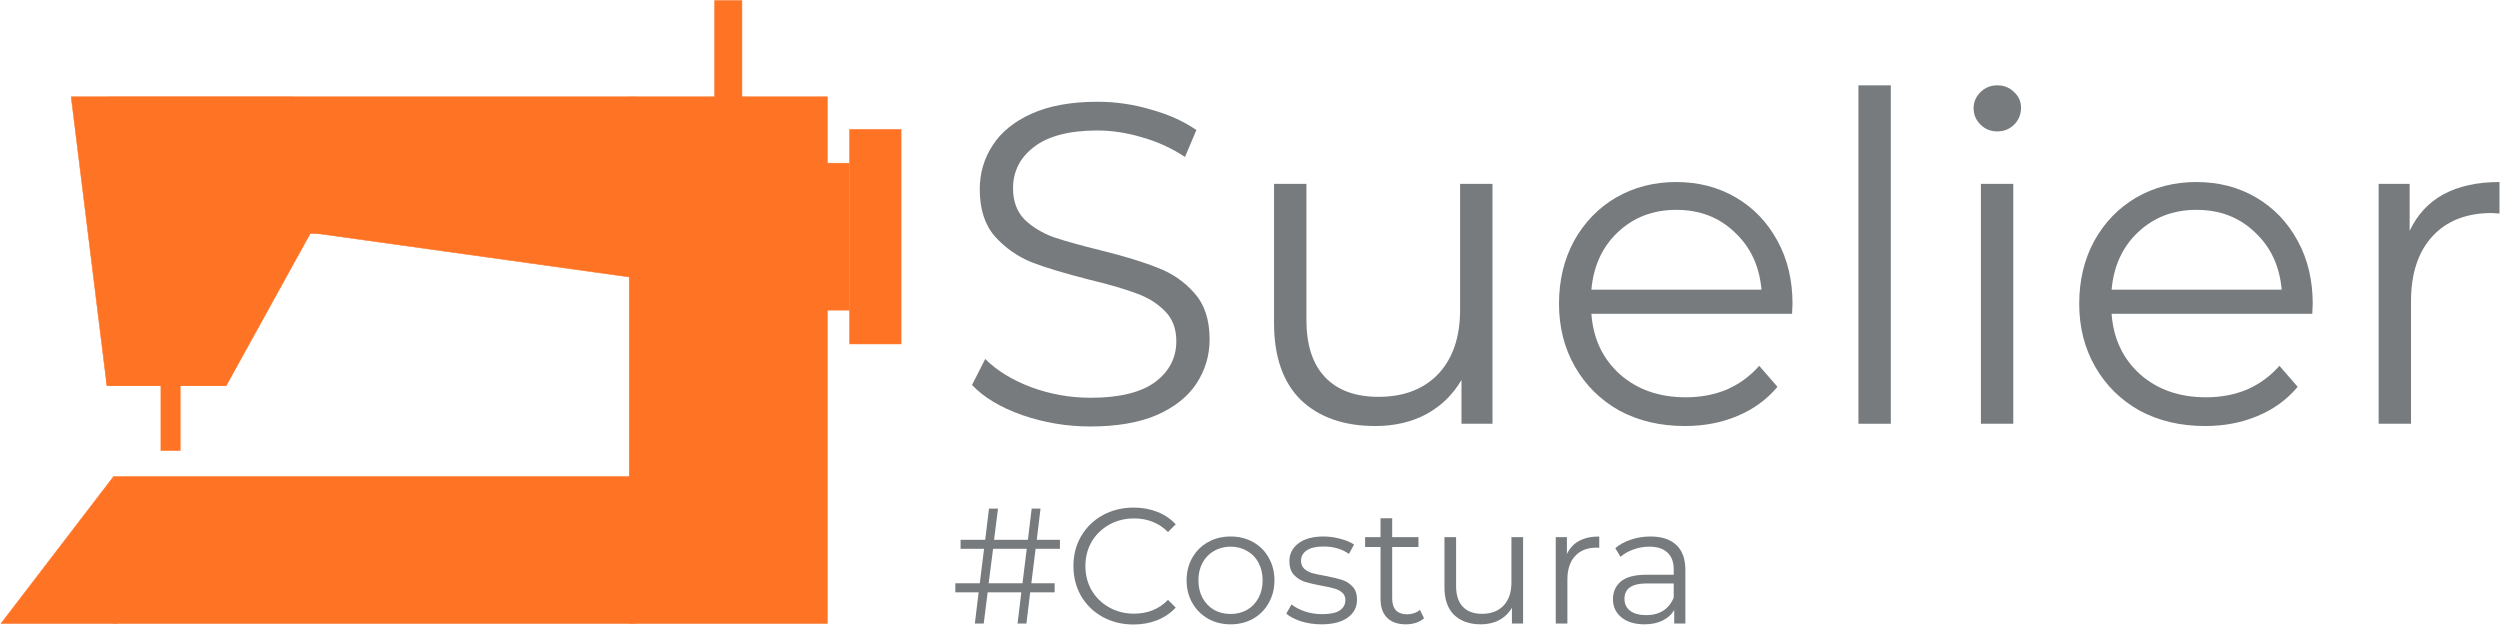
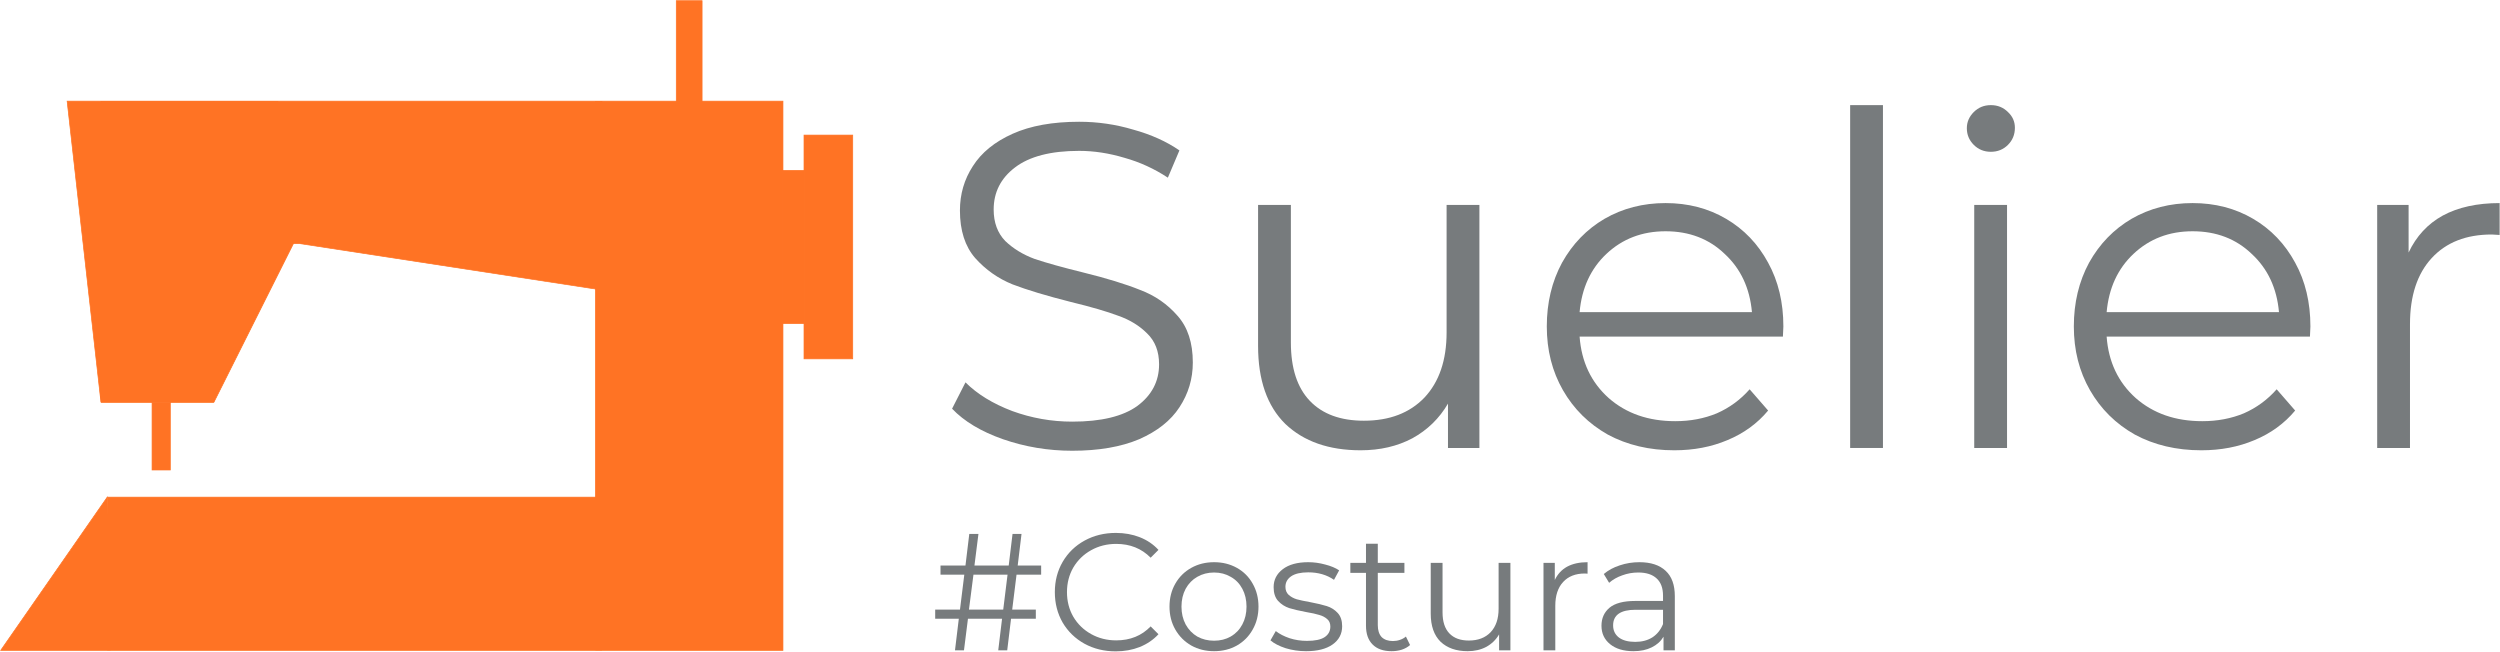
- <svg xmlns="http://www.w3.org/2000/svg" width="4908" height="1226" viewBox="0 0 4908 1226" fill="none">
-   <path d="M1624.26 190.073H1235.3V1224.07H1624.26V190.073Z" fill="#FF7324" />
-   <path d="M1768.98 253.973H1667.92V675.229H1768.98V253.973Z" fill="#FF7324" />
-   <path d="M444.043 190.073H209.901V757.146H444.043V190.073Z" fill="#FF7324" />
-   <path d="M1248.89 935.569H222.982V1224.07H1248.89V935.569Z" fill="#FF7324" />
-   <path d="M1248.89 190.073H444.043L444.044 458.437H1248.89V190.073Z" fill="#FF7324" />
-   <path d="M353.763 756.855H315.886V884.508H353.763V756.855Z" fill="#FF7324" />
-   <path d="M1667.92 320.352H1623.33V608.849H1667.92V320.352Z" fill="#FF7324" />
-   <path d="M1456.54 1H1403.03V594.041H1456.54V1Z" fill="#FF7324" />
-   <path d="M229.858 1224.07H2L222.979 935.569L229.858 1224.07Z" fill="#FF7324" />
-   <path d="M609.057 458.364L444.043 757.146H209.901L139.753 190.073H576.53L609.057 458.364Z" fill="#FF7324" />
-   <path d="M622.64 458.364L1248.89 545.679L1245.41 394.902L622.64 458.364Z" fill="#FF7324" />
-   <path d="M444.043 190.073H209.901V757.146M444.043 190.073V757.146M444.043 190.073H1248.89V458.437H444.044L444.043 190.073ZM444.043 757.146H209.901M444.043 757.146L609.057 458.364L576.53 190.073H139.753L209.901 757.146M1235.3 190.073H1624.26V1224.07H1235.3V190.073ZM1667.92 253.973H1768.98V675.229H1667.92V253.973ZM222.982 935.569H1248.89V1224.07H222.982V935.569ZM315.886 756.855H353.763V884.508H315.886V756.855ZM1623.33 320.352H1667.92V608.849H1623.33V320.352ZM1403.03 1H1456.54V594.041H1403.03V1ZM229.858 1224.07H2L222.979 935.569L229.858 1224.07ZM622.64 458.364L1248.89 545.679L1245.41 394.902L622.64 458.364Z" stroke="#FF7324" />
-   <path d="M2141.02 837.269C2094.46 837.269 2049.7 829.808 2006.72 814.885C1964.34 799.962 1931.51 780.264 1908.23 755.791L1934.19 704.755C1956.88 727.438 1987.02 745.942 2024.62 760.268C2062.23 773.997 2101.03 780.861 2141.02 780.861C2197.13 780.861 2239.21 770.714 2267.27 750.419C2295.32 729.527 2309.35 702.666 2309.35 669.836C2309.35 644.766 2301.59 624.77 2286.07 609.847C2271.15 594.924 2252.64 583.583 2230.56 575.823C2208.47 567.466 2177.73 558.513 2138.34 548.962C2091.18 537.024 2053.57 525.683 2025.52 514.938C1997.47 503.597 1973.29 486.585 1953 463.903C1933.3 441.22 1923.45 410.479 1923.45 371.68C1923.45 340.044 1931.81 311.393 1948.52 285.726C1965.23 259.462 1990.9 238.57 2025.52 223.05C2060.14 207.53 2103.12 199.771 2154.45 199.771C2190.27 199.771 2225.19 204.844 2259.21 214.992C2293.83 224.542 2323.68 237.973 2348.75 255.283L2326.36 308.11C2300.1 290.799 2272.04 277.966 2242.2 269.609C2212.35 260.655 2183.1 256.179 2154.45 256.179C2099.54 256.179 2058.05 266.923 2030 288.412C2002.54 309.303 1988.81 336.463 1988.81 369.89C1988.81 394.96 1996.27 415.255 2011.19 430.774C2026.71 445.697 2045.82 457.337 2068.5 465.694C2091.78 473.453 2122.82 482.109 2161.62 491.659C2207.58 503 2244.59 514.342 2272.64 525.683C2301.29 536.427 2325.47 553.141 2345.16 575.823C2364.86 597.909 2374.71 628.053 2374.71 666.255C2374.71 697.891 2366.06 726.841 2348.75 753.105C2332.03 778.772 2306.07 799.365 2270.85 814.885C2235.63 829.808 2192.36 837.269 2141.02 837.269Z" fill="#777B7D" />
-   <path d="M2930.05 360.936V831.897H2869.16V745.942C2852.45 774.594 2829.47 796.978 2800.22 813.094C2770.97 828.614 2737.54 836.374 2699.94 836.374C2638.46 836.374 2589.81 819.362 2553.99 785.338C2518.78 750.717 2501.17 700.279 2501.17 634.022V360.936H2564.74V627.754C2564.74 677.298 2576.98 714.903 2601.45 740.57C2625.92 766.237 2660.84 779.071 2706.21 779.071C2755.75 779.071 2794.85 764.148 2823.5 734.302C2852.15 703.86 2866.48 661.778 2866.48 608.056V360.936H2930.05Z" fill="#777B7D" />
-   <path d="M3518.17 616.115H3124.21C3127.79 665.061 3146.59 704.755 3180.62 735.198C3214.64 765.043 3257.62 779.966 3309.55 779.966C3338.8 779.966 3365.66 774.892 3390.13 764.745C3414.6 754 3435.79 738.481 3453.7 718.186L3489.52 759.373C3468.62 784.443 3442.36 803.544 3410.72 816.676C3379.68 829.808 3345.36 836.374 3307.76 836.374C3259.41 836.374 3216.43 826.226 3178.82 805.931C3141.82 785.04 3112.87 756.388 3091.97 719.977C3071.08 683.565 3060.64 642.378 3060.64 596.417C3060.64 550.455 3070.49 509.268 3090.18 472.856C3110.48 436.445 3137.94 408.092 3172.56 387.797C3207.78 367.502 3247.17 357.355 3290.75 357.355C3334.32 357.355 3373.42 367.502 3408.04 387.797C3442.66 408.092 3469.82 436.445 3489.52 472.856C3509.21 508.671 3519.06 549.858 3519.06 596.417L3518.17 616.115ZM3290.75 411.972C3245.38 411.972 3207.18 426.596 3176.14 455.845C3145.7 484.496 3128.39 522.101 3124.21 568.66H3458.18C3454 522.101 3436.39 484.496 3405.35 455.845C3374.91 426.596 3336.71 411.972 3290.75 411.972Z" fill="#777B7D" />
-   <path d="M3648.46 167.538H3712.03V831.897H3648.46V167.538Z" fill="#777B7D" />
-   <path d="M3888.91 360.936H3952.48V831.897H3888.91V360.936ZM3921.14 257.969C3908.01 257.969 3896.97 253.492 3888.02 244.539C3879.06 235.585 3874.59 224.841 3874.59 212.306C3874.59 200.368 3879.06 189.922 3888.02 180.968C3896.97 172.014 3908.01 167.538 3921.14 167.538C3934.28 167.538 3945.32 172.014 3954.27 180.968C3963.23 189.325 3967.7 199.472 3967.7 211.41C3967.7 224.542 3963.23 235.585 3954.27 244.539C3945.32 253.492 3934.28 257.969 3921.14 257.969Z" fill="#777B7D" />
-   <path d="M4539.44 616.115H4145.48C4149.06 665.061 4167.87 704.755 4201.89 735.198C4235.91 765.043 4278.89 779.966 4330.82 779.966C4360.07 779.966 4386.93 774.892 4411.4 764.745C4435.88 754 4457.07 738.481 4474.98 718.186L4510.79 759.373C4489.9 784.443 4463.63 803.544 4432 816.676C4400.96 829.808 4366.64 836.374 4329.03 836.374C4280.68 836.374 4237.7 826.226 4200.1 805.931C4163.09 785.04 4134.14 756.388 4113.25 719.977C4092.36 683.565 4081.91 642.378 4081.91 596.417C4081.91 550.455 4091.76 509.268 4111.46 472.856C4131.75 436.445 4159.21 408.092 4193.83 387.797C4229.05 367.502 4268.44 357.355 4312.02 357.355C4355.59 357.355 4394.69 367.502 4429.31 387.797C4463.93 408.092 4491.09 436.445 4510.79 472.856C4530.49 508.671 4540.34 549.858 4540.34 596.417L4539.44 616.115ZM4312.02 411.972C4266.65 411.972 4228.45 426.596 4197.41 455.845C4166.97 484.496 4149.66 522.101 4145.48 568.66H4479.45C4475.27 522.101 4457.66 484.496 4426.63 455.845C4396.18 426.596 4357.98 411.972 4312.02 411.972Z" fill="#777B7D" />
-   <path d="M4730.62 453.158C4745.54 421.522 4767.62 397.646 4796.87 381.529C4826.72 365.413 4863.43 357.355 4907 357.355V419.135L4891.78 418.239C4842.24 418.239 4803.44 433.46 4775.38 463.903C4747.33 494.345 4733.3 537.024 4733.3 591.94V831.897H4669.73V360.936H4730.62V453.158Z" fill="#777B7D" />
-   <path d="M2033.11 1077.41L2024.73 1145.1H2070.5V1162.82H2022.48L2015.06 1224.07H1997.66L2005.07 1162.82H1938.99L1931.26 1224.07H1913.85L1921.26 1162.82H1875.49V1145.1H1923.52L1931.9 1077.41H1885.81V1059.68H1934.16L1941.57 998.434H1959.3L1951.56 1059.68H2017.96L2025.38 998.434H2042.78L2035.37 1059.68H2080.82V1077.41H2033.11ZM2015.71 1077.41H1949.63L1940.93 1145.1H2007.33L2015.71 1077.41Z" fill="#777B7D" />
-   <path d="M2225.32 1226C2202.97 1226 2182.77 1221.06 2164.72 1211.17C2146.88 1201.29 2132.81 1187.64 2122.49 1170.24C2112.39 1152.62 2107.34 1132.95 2107.34 1111.25C2107.34 1089.55 2112.39 1069.99 2122.49 1052.59C2132.81 1034.97 2146.99 1021.21 2165.04 1011.33C2183.09 1001.44 2203.29 996.501 2225.64 996.501C2242.4 996.501 2257.87 999.294 2272.05 1004.88C2286.24 1010.47 2298.27 1018.63 2308.15 1029.38L2293 1044.53C2275.38 1026.69 2253.14 1017.77 2226.28 1017.77C2208.45 1017.77 2192.22 1021.86 2177.61 1030.02C2163 1038.19 2151.5 1049.36 2143.12 1063.55C2134.96 1077.73 2130.87 1093.63 2130.87 1111.25C2130.87 1128.87 2134.96 1144.77 2143.12 1158.96C2151.5 1173.14 2163 1184.31 2177.61 1192.48C2192.22 1200.64 2208.45 1204.73 2226.28 1204.73C2253.36 1204.73 2275.6 1195.7 2293 1177.65L2308.15 1192.8C2298.27 1203.54 2286.13 1211.82 2271.73 1217.62C2257.55 1223.21 2242.08 1226 2225.32 1226Z" fill="#777B7D" />
-   <path d="M2415.91 1225.68C2399.58 1225.68 2384.86 1222.02 2371.75 1214.72C2358.65 1207.2 2348.33 1196.88 2340.81 1183.77C2333.29 1170.67 2329.53 1155.84 2329.53 1139.29C2329.53 1122.75 2333.29 1107.92 2340.81 1094.81C2348.33 1081.7 2358.65 1071.5 2371.75 1064.19C2384.86 1056.88 2399.58 1053.23 2415.91 1053.23C2432.24 1053.23 2446.96 1056.88 2460.07 1064.19C2473.18 1071.5 2483.39 1081.7 2490.69 1094.81C2498.22 1107.92 2501.98 1122.75 2501.98 1139.29C2501.98 1155.84 2498.22 1170.67 2490.69 1183.77C2483.39 1196.88 2473.18 1207.2 2460.07 1214.72C2446.96 1222.02 2432.24 1225.68 2415.91 1225.68ZM2415.91 1205.37C2427.95 1205.37 2438.69 1202.68 2448.15 1197.31C2457.82 1191.73 2465.34 1183.88 2470.71 1173.78C2476.08 1163.68 2478.77 1152.19 2478.77 1139.29C2478.77 1126.4 2476.08 1114.9 2470.71 1104.8C2465.34 1094.7 2457.82 1086.97 2448.15 1081.6C2438.69 1076.01 2427.95 1073.22 2415.91 1073.22C2403.88 1073.22 2393.03 1076.01 2383.36 1081.6C2373.9 1086.97 2366.38 1094.7 2360.79 1104.8C2355.42 1114.9 2352.74 1126.4 2352.74 1139.29C2352.74 1152.19 2355.42 1163.68 2360.79 1173.78C2366.38 1183.88 2373.9 1191.73 2383.36 1197.31C2393.03 1202.68 2403.88 1205.37 2415.91 1205.37Z" fill="#777B7D" />
-   <path d="M2594.15 1225.68C2580.39 1225.68 2567.18 1223.74 2554.5 1219.88C2542.04 1215.79 2532.26 1210.74 2525.17 1204.73L2535.48 1186.68C2542.57 1192.26 2551.49 1196.88 2562.24 1200.54C2572.98 1203.97 2584.15 1205.69 2595.76 1205.69C2611.23 1205.69 2622.62 1203.33 2629.93 1198.6C2637.45 1193.66 2641.21 1186.78 2641.21 1177.97C2641.21 1171.74 2639.17 1166.91 2635.08 1163.47C2631 1159.81 2625.84 1157.13 2619.61 1155.41C2613.38 1153.48 2605.11 1151.65 2594.79 1149.93C2581.04 1147.35 2569.97 1144.77 2561.59 1142.19C2553.21 1139.4 2546.01 1134.78 2540 1128.33C2534.19 1121.89 2531.29 1112.97 2531.29 1101.58C2531.29 1087.4 2537.2 1075.79 2549.02 1066.77C2560.84 1057.74 2577.28 1053.23 2598.34 1053.23C2609.3 1053.23 2620.26 1054.73 2631.22 1057.74C2642.17 1060.54 2651.2 1064.3 2658.29 1069.02L2648.3 1087.4C2634.33 1077.73 2617.68 1072.89 2598.34 1072.89C2583.73 1072.89 2572.66 1075.47 2565.14 1080.63C2557.83 1085.79 2554.18 1092.56 2554.18 1100.94C2554.18 1107.38 2556.22 1112.54 2560.3 1116.41C2564.6 1120.28 2569.86 1123.18 2576.1 1125.11C2582.33 1126.83 2590.92 1128.66 2601.88 1130.59C2615.42 1133.17 2626.27 1135.75 2634.44 1138.33C2642.6 1140.9 2649.59 1145.31 2655.39 1151.54C2661.19 1157.77 2664.09 1166.37 2664.09 1177.33C2664.09 1192.16 2657.86 1203.97 2645.4 1212.78C2633.15 1221.38 2616.07 1225.68 2594.15 1225.68Z" fill="#777B7D" />
-   <path d="M2795.69 1213.75C2791.39 1217.62 2786.02 1220.63 2779.57 1222.78C2773.34 1224.71 2766.78 1225.68 2759.91 1225.68C2744.01 1225.68 2731.76 1221.38 2723.16 1212.78C2714.57 1204.19 2710.27 1192.05 2710.27 1176.36V1073.86H2679.97V1054.52H2710.27V1017.45H2733.15V1054.52H2784.73V1073.86H2733.15V1175.07C2733.15 1185.17 2735.63 1192.91 2740.57 1198.28C2745.73 1203.44 2753.03 1206.02 2762.49 1206.02C2767.21 1206.02 2771.73 1205.26 2776.02 1203.76C2780.54 1202.25 2784.41 1200.11 2787.63 1197.31L2795.69 1213.75Z" fill="#777B7D" />
-   <path d="M2990.13 1054.52V1224.07H2968.21V1193.12C2962.2 1203.44 2953.92 1211.5 2943.4 1217.3C2932.87 1222.88 2920.83 1225.68 2907.29 1225.68C2885.16 1225.68 2867.65 1219.55 2854.75 1207.3C2842.08 1194.84 2835.74 1176.68 2835.74 1152.83V1054.52H2858.62V1150.57C2858.62 1168.41 2863.03 1181.95 2871.84 1191.19C2880.65 1200.43 2893.22 1205.05 2909.55 1205.05C2927.39 1205.05 2941.46 1199.68 2951.78 1188.93C2962.09 1177.97 2967.25 1162.82 2967.25 1143.48V1054.52H2990.13Z" fill="#777B7D" />
-   <path d="M3076.15 1087.72C3081.52 1076.33 3089.47 1067.74 3100 1061.93C3110.74 1056.13 3123.96 1053.23 3139.65 1053.23V1075.47L3134.17 1075.15C3116.33 1075.15 3102.36 1080.63 3092.26 1091.59C3082.16 1102.55 3077.11 1117.91 3077.11 1137.68V1224.07H3054.23V1054.52H3076.15V1087.72Z" fill="#777B7D" />
-   <path d="M3240.08 1053.23C3262.21 1053.23 3279.19 1058.82 3291.01 1069.99C3302.82 1080.95 3308.73 1097.28 3308.73 1118.99V1224.07H3286.82V1197.63C3281.66 1206.45 3274.03 1213.32 3263.93 1218.26C3254.05 1223.21 3242.23 1225.68 3228.47 1225.68C3209.56 1225.68 3194.52 1221.17 3183.35 1212.14C3172.17 1203.11 3166.59 1191.19 3166.59 1176.36C3166.59 1161.96 3171.74 1150.36 3182.06 1141.55C3192.59 1132.74 3209.24 1128.33 3232.02 1128.33H3285.85V1118.02C3285.85 1103.41 3281.77 1092.34 3273.6 1084.82C3265.43 1077.08 3253.51 1073.22 3237.82 1073.22C3227.08 1073.22 3216.76 1075.04 3206.88 1078.69C3196.99 1082.13 3188.5 1086.97 3181.41 1093.2L3171.1 1076.12C3179.69 1068.81 3190.01 1063.22 3202.04 1059.36C3214.08 1055.27 3226.75 1053.23 3240.08 1053.23ZM3232.02 1207.63C3244.91 1207.63 3255.98 1204.73 3265.22 1198.92C3274.46 1192.91 3281.34 1184.31 3285.85 1173.14V1145.42H3232.66C3203.65 1145.42 3189.15 1155.52 3189.15 1175.72C3189.15 1185.6 3192.91 1193.44 3200.43 1199.25C3207.95 1204.83 3218.48 1207.63 3232.02 1207.63Z" fill="#777B7D" />
+ <svg xmlns="http://www.w3.org/2000/svg" width="3581" height="933" viewBox="0 0 3581 933" fill="none">
+   <path d="M1121.51 144.856H852.849V931.57H1121.51V144.856Z" fill="#FF7324" />
+   <path d="M1221.46 193.475H1151.66V513.988H1221.46V193.475Z" fill="#FF7324" />
+   <path d="M306.322 144.856H144.598V576.314H306.322V144.856Z" fill="#FF7324" />
+   <path d="M862.237 712.068H153.633V931.57H862.237V712.068Z" fill="#FF7324" />
+   <path d="M862.237 144.856H306.322L306.323 349.041H862.237V144.856Z" fill="#FF7324" />
+   <path d="M243.965 576.092H217.803V673.218H243.965V576.092Z" fill="#FF7324" />
+   <path d="M1151.66 243.98H1120.87V463.482H1151.66V243.98Z" fill="#FF7324" />
+   <path d="M1005.66 1H968.703V452.216H1005.66V1Z" fill="#FF7324" />
+   <path d="M158.383 931.57H1L153.631 712.068L158.383 931.57Z" fill="#FF7324" />
+   <path d="M420.298 348.985L306.322 576.314H144.598L96.147 144.856H397.832L420.298 348.985Z" fill="#FF7324" />
+   <path d="M429.68 348.986L862.233 415.42L859.828 300.701L429.68 348.986Z" fill="#FF7324" />
+   <path d="M306.322 144.856H144.598V576.314M306.322 144.856V576.314M306.322 144.856H862.237V349.041H306.323L306.322 144.856ZM306.322 576.314H144.598M306.322 576.314L420.298 348.985L397.832 144.856H96.147L144.598 576.314M852.849 144.856H1121.51V931.57H852.849V144.856ZM1151.66 193.475H1221.46V513.988H1151.66V193.475ZM153.633 712.068H862.237V931.57H153.633V712.068ZM217.803 576.092H243.965V673.218H217.803V576.092ZM1120.87 243.98H1151.66V463.482H1120.87V243.98ZM968.703 1H1005.66V452.216H968.703V1ZM158.383 931.57H1L153.631 712.068L158.383 931.57ZM429.68 348.986L862.233 415.42L859.828 300.701L429.68 348.986Z" stroke="#FF7324" />
+   <path d="M1535.85 645.649C1501.43 645.649 1468.34 640.133 1436.57 629.102C1405.24 618.071 1380.97 603.511 1363.76 585.42L1382.96 547.694C1399.72 564.461 1422.01 578.139 1449.8 588.729C1477.6 598.878 1506.28 603.952 1535.85 603.952C1577.32 603.952 1608.43 596.451 1629.17 581.449C1649.91 566.005 1660.27 546.15 1660.27 521.882C1660.27 503.35 1654.54 488.568 1643.07 477.537C1632.04 466.506 1618.36 458.123 1602.03 452.387C1585.71 446.209 1562.98 439.591 1533.86 432.531C1499 423.706 1471.2 415.323 1450.47 407.38C1429.73 398.997 1411.86 386.422 1396.86 369.655C1382.29 352.888 1375.01 330.164 1375.01 301.483C1375.01 278.098 1381.19 256.918 1393.55 237.945C1405.9 218.531 1424.87 203.087 1450.47 191.615C1476.06 180.143 1507.83 174.407 1545.77 174.407C1572.25 174.407 1598.06 178.157 1623.21 185.659C1648.8 192.718 1670.86 202.646 1689.4 215.442L1672.85 254.492C1653.44 241.696 1632.7 232.209 1610.64 226.032C1588.57 219.413 1566.95 216.104 1545.77 216.104C1505.18 216.104 1474.51 224.046 1453.78 239.931C1433.48 255.374 1423.33 275.45 1423.33 300.16C1423.33 318.692 1428.85 333.694 1439.88 345.166C1451.35 356.197 1465.47 364.801 1482.24 370.978C1499.44 376.714 1522.39 383.112 1551.07 390.172C1585.04 398.556 1612.4 406.939 1633.14 415.323C1654.32 423.265 1672.19 435.62 1686.75 452.387C1701.31 468.713 1708.59 490.995 1708.59 519.234C1708.59 542.62 1702.19 564.02 1689.4 583.434C1677.04 602.408 1657.85 617.63 1631.81 629.102C1605.78 640.133 1573.79 645.649 1535.85 645.649Z" fill="#777B7D" />
+   <path d="M2119.1 293.541V641.678H2074.09V578.139C2061.74 599.319 2044.75 615.865 2023.13 627.779C2001.51 639.251 1976.8 644.987 1949 644.987C1903.55 644.987 1867.59 632.412 1841.12 607.261C1815.08 581.669 1802.07 544.385 1802.07 495.407V293.541H1849.06V490.774C1849.06 527.397 1858.1 555.195 1876.19 574.168C1894.29 593.142 1920.1 602.628 1953.63 602.628C1990.25 602.628 2019.16 591.597 2040.34 569.535C2061.51 547.032 2072.1 515.925 2072.1 476.214V293.541H2119.1Z" fill="#777B7D" />
+   <path d="M2553.84 482.17H2262.62C2265.27 518.352 2279.17 547.694 2304.32 570.197C2329.47 592.259 2361.24 603.29 2399.63 603.29C2421.25 603.29 2441.1 599.54 2459.19 592.038C2477.28 584.096 2492.95 572.624 2506.18 557.622L2532.66 588.067C2517.22 606.599 2497.8 620.719 2474.42 630.426C2451.47 640.133 2426.1 644.987 2398.3 644.987C2362.56 644.987 2330.79 637.486 2302.99 622.484C2275.64 607.041 2254.24 585.861 2238.79 558.946C2223.35 532.03 2215.63 501.585 2215.63 467.609C2215.63 433.634 2222.91 403.189 2237.47 376.273C2252.47 349.358 2272.77 328.399 2298.36 313.397C2324.39 298.395 2353.52 290.894 2385.73 290.894C2417.94 290.894 2446.84 298.395 2472.43 313.397C2498.02 328.399 2518.1 349.358 2532.66 376.273C2547.22 402.747 2554.5 433.193 2554.5 467.609L2553.84 482.17ZM2385.73 331.267C2352.19 331.267 2323.95 342.077 2301.01 363.698C2278.51 384.877 2265.71 412.675 2262.62 447.092H2509.49C2506.4 412.675 2493.39 384.877 2470.44 363.698C2447.94 342.077 2419.7 331.267 2385.73 331.267Z" fill="#777B7D" />
+   <path d="M2650.15 150.58H2697.14V641.678H2650.15V150.58Z" fill="#777B7D" />
+   <path d="M2827.89 293.541H2874.88V641.678H2827.89V293.541ZM2851.72 217.428C2842.01 217.428 2833.85 214.118 2827.23 207.5C2820.61 200.881 2817.3 192.939 2817.3 183.673C2817.3 174.848 2820.61 167.127 2827.23 160.508C2833.85 153.889 2842.01 150.58 2851.72 150.58C2861.43 150.58 2869.59 153.889 2876.21 160.508C2882.83 166.685 2886.14 174.186 2886.14 183.011C2886.14 192.718 2882.83 200.881 2876.21 207.5C2869.59 214.118 2861.43 217.428 2851.72 217.428Z" fill="#777B7D" />
+   <path d="M3308.77 482.17H3017.55C3020.2 518.352 3034.1 547.694 3059.25 570.197C3084.4 592.259 3116.17 603.29 3154.56 603.29C3176.18 603.29 3196.03 599.54 3214.12 592.038C3232.21 584.096 3247.88 572.624 3261.11 557.622L3287.59 588.067C3272.15 606.599 3252.73 620.719 3229.35 630.426C3206.4 640.133 3181.03 644.987 3153.23 644.987C3117.49 644.987 3085.72 637.486 3057.92 622.484C3030.57 607.041 3009.17 585.861 2993.72 558.946C2978.28 532.03 2970.56 501.585 2970.56 467.609C2970.56 433.634 2977.84 403.189 2992.4 376.273C3007.4 349.358 3027.7 328.399 3053.29 313.397C3079.32 298.395 3108.45 290.894 3140.66 290.894C3172.87 290.894 3201.77 298.395 3227.36 313.397C3252.95 328.399 3273.03 349.358 3287.59 376.273C3302.15 402.747 3309.43 433.193 3309.43 467.609L3308.77 482.17ZM3140.66 331.267C3107.12 331.267 3078.88 342.077 3055.94 363.698C3033.44 384.877 3020.64 412.675 3017.55 447.092H3264.42C3261.33 412.675 3248.32 384.877 3225.37 363.698C3202.87 342.077 3174.63 331.267 3140.66 331.267Z" fill="#777B7D" />
+   <path d="M3450.08 361.712C3461.12 338.327 3477.44 320.677 3499.06 308.764C3521.12 296.85 3548.26 290.894 3580.47 290.894V336.562L3569.22 335.9C3532.6 335.9 3503.92 347.152 3483.18 369.655C3462.44 392.158 3452.07 423.706 3452.07 464.3V641.678H3405.08V293.541H3450.08V361.712Z" fill="#777B7D" />
+   <path d="M1456.08 823.159L1449.88 873.195H1483.72V886.3H1448.22L1442.74 931.571H1429.87L1435.35 886.3H1386.5L1380.79 931.571H1367.92L1373.4 886.3H1339.57V873.195H1375.07L1381.26 823.159H1347.19V810.054H1382.93L1388.41 764.783H1401.52L1395.8 810.054H1444.88L1450.36 764.783H1463.23L1457.75 810.054H1491.34V823.159H1456.08ZM1443.21 823.159H1394.37L1387.93 873.195H1437.02L1443.21 823.159Z" fill="#777B7D" />
+   <path d="M1598.16 933C1581.64 933 1566.7 929.347 1553.36 922.04C1540.18 914.733 1529.77 904.647 1522.15 891.78C1514.68 878.755 1510.95 864.22 1510.95 848.177C1510.95 832.134 1514.68 817.679 1522.15 804.812C1529.77 791.787 1540.26 781.621 1553.6 774.314C1566.94 767.007 1581.87 763.353 1598.39 763.353C1610.78 763.353 1622.22 765.418 1632.7 769.548C1643.19 773.678 1652.08 779.715 1659.39 787.657L1648.19 798.855C1635.17 785.671 1618.73 779.079 1598.87 779.079C1585.69 779.079 1573.69 782.097 1562.89 788.133C1552.09 794.169 1543.59 802.429 1537.4 812.913C1531.36 823.397 1528.34 835.152 1528.34 848.177C1528.34 861.202 1531.36 872.957 1537.4 883.441C1543.59 893.924 1552.09 902.184 1562.89 908.221C1573.69 914.257 1585.69 917.275 1598.87 917.275C1618.88 917.275 1635.33 910.603 1648.19 897.26L1659.39 908.459C1652.08 916.401 1643.11 922.517 1632.47 926.806C1621.98 930.936 1610.55 933 1598.16 933Z" fill="#777B7D" />
+   <path d="M1739.05 932.762C1726.97 932.762 1716.09 930.062 1706.4 924.661C1696.71 919.102 1689.09 911.477 1683.53 901.787C1677.97 892.098 1675.19 881.137 1675.19 868.906C1675.19 856.675 1677.97 845.715 1683.53 836.025C1689.09 826.336 1696.71 818.791 1706.4 813.39C1716.09 807.989 1726.97 805.289 1739.05 805.289C1751.12 805.289 1762 807.989 1771.69 813.39C1781.38 818.791 1788.92 826.336 1794.32 836.025C1799.88 845.715 1802.66 856.675 1802.66 868.906C1802.66 881.137 1799.88 892.098 1794.32 901.787C1788.92 911.477 1781.38 919.102 1771.69 924.661C1762 930.062 1751.12 932.762 1739.05 932.762ZM1739.05 917.751C1747.94 917.751 1755.88 915.766 1762.87 911.795C1770.02 907.665 1775.58 901.867 1779.55 894.401C1783.52 886.935 1785.51 878.437 1785.51 868.906C1785.51 859.376 1783.52 850.877 1779.55 843.412C1775.58 835.946 1770.02 830.227 1762.87 826.256C1755.88 822.126 1747.94 820.061 1739.05 820.061C1730.15 820.061 1722.13 822.126 1714.98 826.256C1707.99 830.227 1702.43 835.946 1698.3 843.412C1694.33 850.877 1692.35 859.376 1692.35 868.906C1692.35 878.437 1694.33 886.935 1698.3 894.401C1702.43 901.867 1707.99 907.665 1714.98 911.795C1722.13 915.766 1730.15 917.751 1739.05 917.751Z" fill="#777B7D" />
+   <path d="M1870.8 932.762C1860.63 932.762 1850.86 931.333 1841.49 928.473C1832.28 925.455 1825.05 921.722 1819.81 917.275L1827.43 903.932C1832.67 908.062 1839.27 911.477 1847.21 914.177C1855.15 916.719 1863.41 917.99 1871.99 917.99C1883.43 917.99 1891.84 916.242 1897.25 912.748C1902.81 909.094 1905.58 904.011 1905.58 897.498C1905.58 892.892 1904.08 889.318 1901.06 886.776C1898.04 884.076 1894.23 882.091 1889.62 880.82C1885.01 879.39 1878.9 878.04 1871.27 876.769C1861.11 874.863 1852.93 872.957 1846.73 871.051C1840.54 868.986 1835.22 865.571 1830.77 860.805C1826.48 856.04 1824.34 849.448 1824.34 841.029C1824.34 830.545 1828.7 821.967 1837.44 815.296C1846.18 808.624 1858.33 805.289 1873.9 805.289C1882 805.289 1890.1 806.401 1898.2 808.624C1906.3 810.689 1912.97 813.469 1918.21 816.964L1910.83 830.545C1900.5 823.397 1888.19 819.823 1873.9 819.823C1863.09 819.823 1854.91 821.729 1849.35 825.541C1843.95 829.354 1841.25 834.357 1841.25 840.552C1841.25 845.318 1842.76 849.13 1845.78 851.989C1848.96 854.848 1852.85 856.993 1857.45 858.422C1862.06 859.693 1868.42 861.043 1876.52 862.473C1886.52 864.379 1894.55 866.285 1900.58 868.191C1906.62 870.098 1911.78 873.354 1916.07 877.96C1920.36 882.567 1922.5 888.921 1922.5 897.022C1922.5 907.982 1917.9 916.719 1908.68 923.231C1899.63 929.585 1887 932.762 1870.8 932.762Z" fill="#777B7D" />
+   <path d="M2019.78 923.946C2016.6 926.806 2012.63 929.029 2007.86 930.618C2003.26 932.047 1998.41 932.762 1993.33 932.762C1981.57 932.762 1972.52 929.585 1966.17 923.231C1959.81 916.878 1956.64 907.903 1956.64 896.307V820.538H1934.24V806.242H1956.64V778.841H1973.55V806.242H2011.68V820.538H1973.55V895.354C1973.55 902.82 1975.38 908.538 1979.03 912.509C1982.85 916.322 1988.25 918.228 1995.24 918.228C1998.73 918.228 2002.07 917.672 2005.24 916.56C2008.58 915.448 2011.44 913.86 2013.82 911.795L2019.78 923.946Z" fill="#777B7D" />
+   <path d="M2163.51 806.242V931.571H2147.31V908.697C2142.86 916.322 2136.75 922.278 2128.96 926.567C2121.18 930.697 2112.28 932.762 2102.28 932.762C2085.92 932.762 2072.97 928.235 2063.44 919.181C2054.07 909.968 2049.38 896.545 2049.38 878.914V806.242H2066.3V877.246C2066.3 890.43 2069.56 900.437 2076.07 907.268C2082.58 914.098 2091.87 917.513 2103.95 917.513C2117.13 917.513 2127.53 913.542 2135.16 905.6C2142.78 897.498 2146.6 886.3 2146.6 872.004V806.242H2163.51Z" fill="#777B7D" />
+   <path d="M2227.09 830.783C2231.07 822.365 2236.94 816.011 2244.73 811.722C2252.67 807.433 2262.44 805.289 2274.03 805.289V821.729L2269.98 821.491C2256.8 821.491 2246.47 825.541 2239.01 833.643C2231.54 841.744 2227.81 853.101 2227.81 867.715V931.571H2210.89V806.242H2227.09V830.783Z" fill="#777B7D" />
+   <path d="M2348.27 805.289C2364.63 805.289 2377.18 809.419 2385.92 817.679C2394.66 825.78 2399.02 837.852 2399.02 853.895V931.571H2382.82V912.033C2379.01 918.546 2373.37 923.629 2365.9 927.282C2358.6 930.935 2349.86 932.762 2339.69 932.762C2325.72 932.762 2314.6 929.426 2306.34 922.755C2298.08 916.083 2293.95 907.268 2293.95 896.307C2293.95 885.665 2297.76 877.087 2305.38 870.574C2313.17 864.062 2325.48 860.805 2342.32 860.805H2382.11V853.181C2382.11 842.379 2379.09 834.199 2373.05 828.639C2367.02 822.92 2358.2 820.061 2346.6 820.061C2338.66 820.061 2331.04 821.411 2323.73 824.112C2316.42 826.653 2310.15 830.227 2304.91 834.834L2297.28 822.206C2303.64 816.805 2311.26 812.675 2320.16 809.816C2329.05 806.798 2338.42 805.289 2348.27 805.289ZM2342.32 919.419C2351.85 919.419 2360.03 917.275 2366.86 912.986C2373.69 908.538 2378.77 902.184 2382.11 893.924V873.433H2342.79C2321.35 873.433 2310.63 880.899 2310.63 895.831C2310.63 903.137 2313.41 908.935 2318.97 913.224C2324.53 917.354 2332.31 919.419 2342.32 919.419Z" fill="#777B7D" />
</svg>
